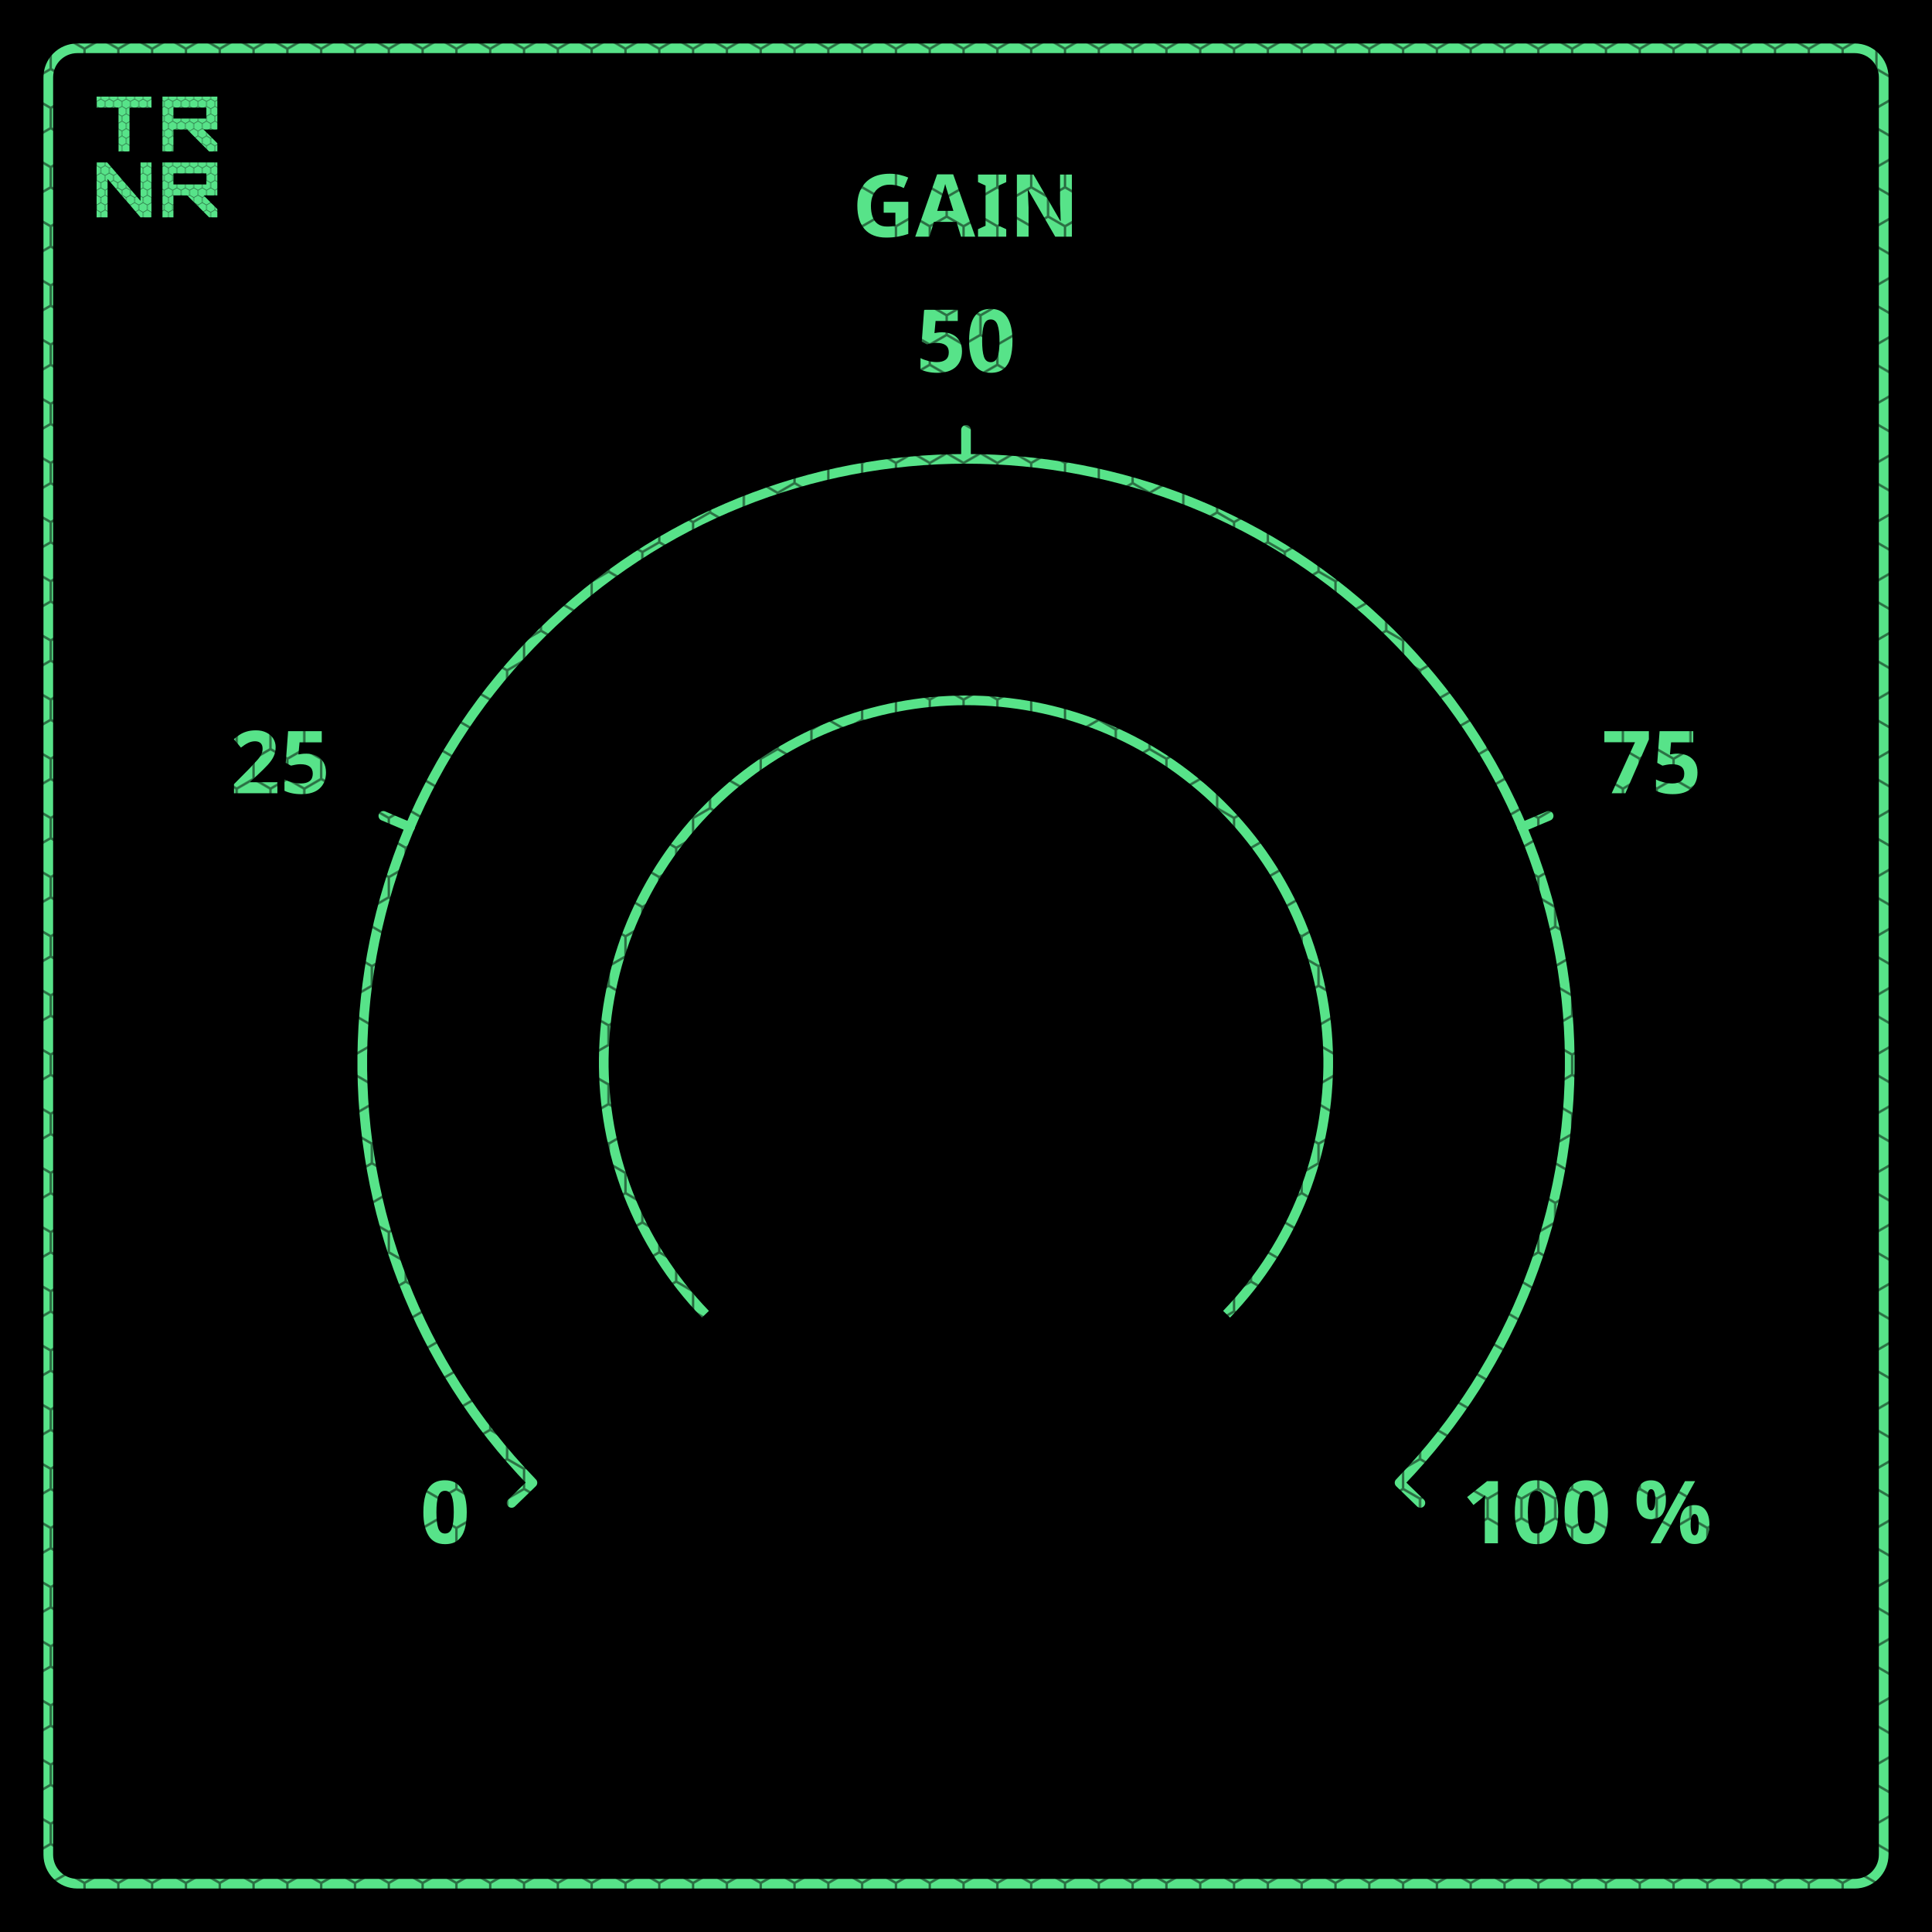
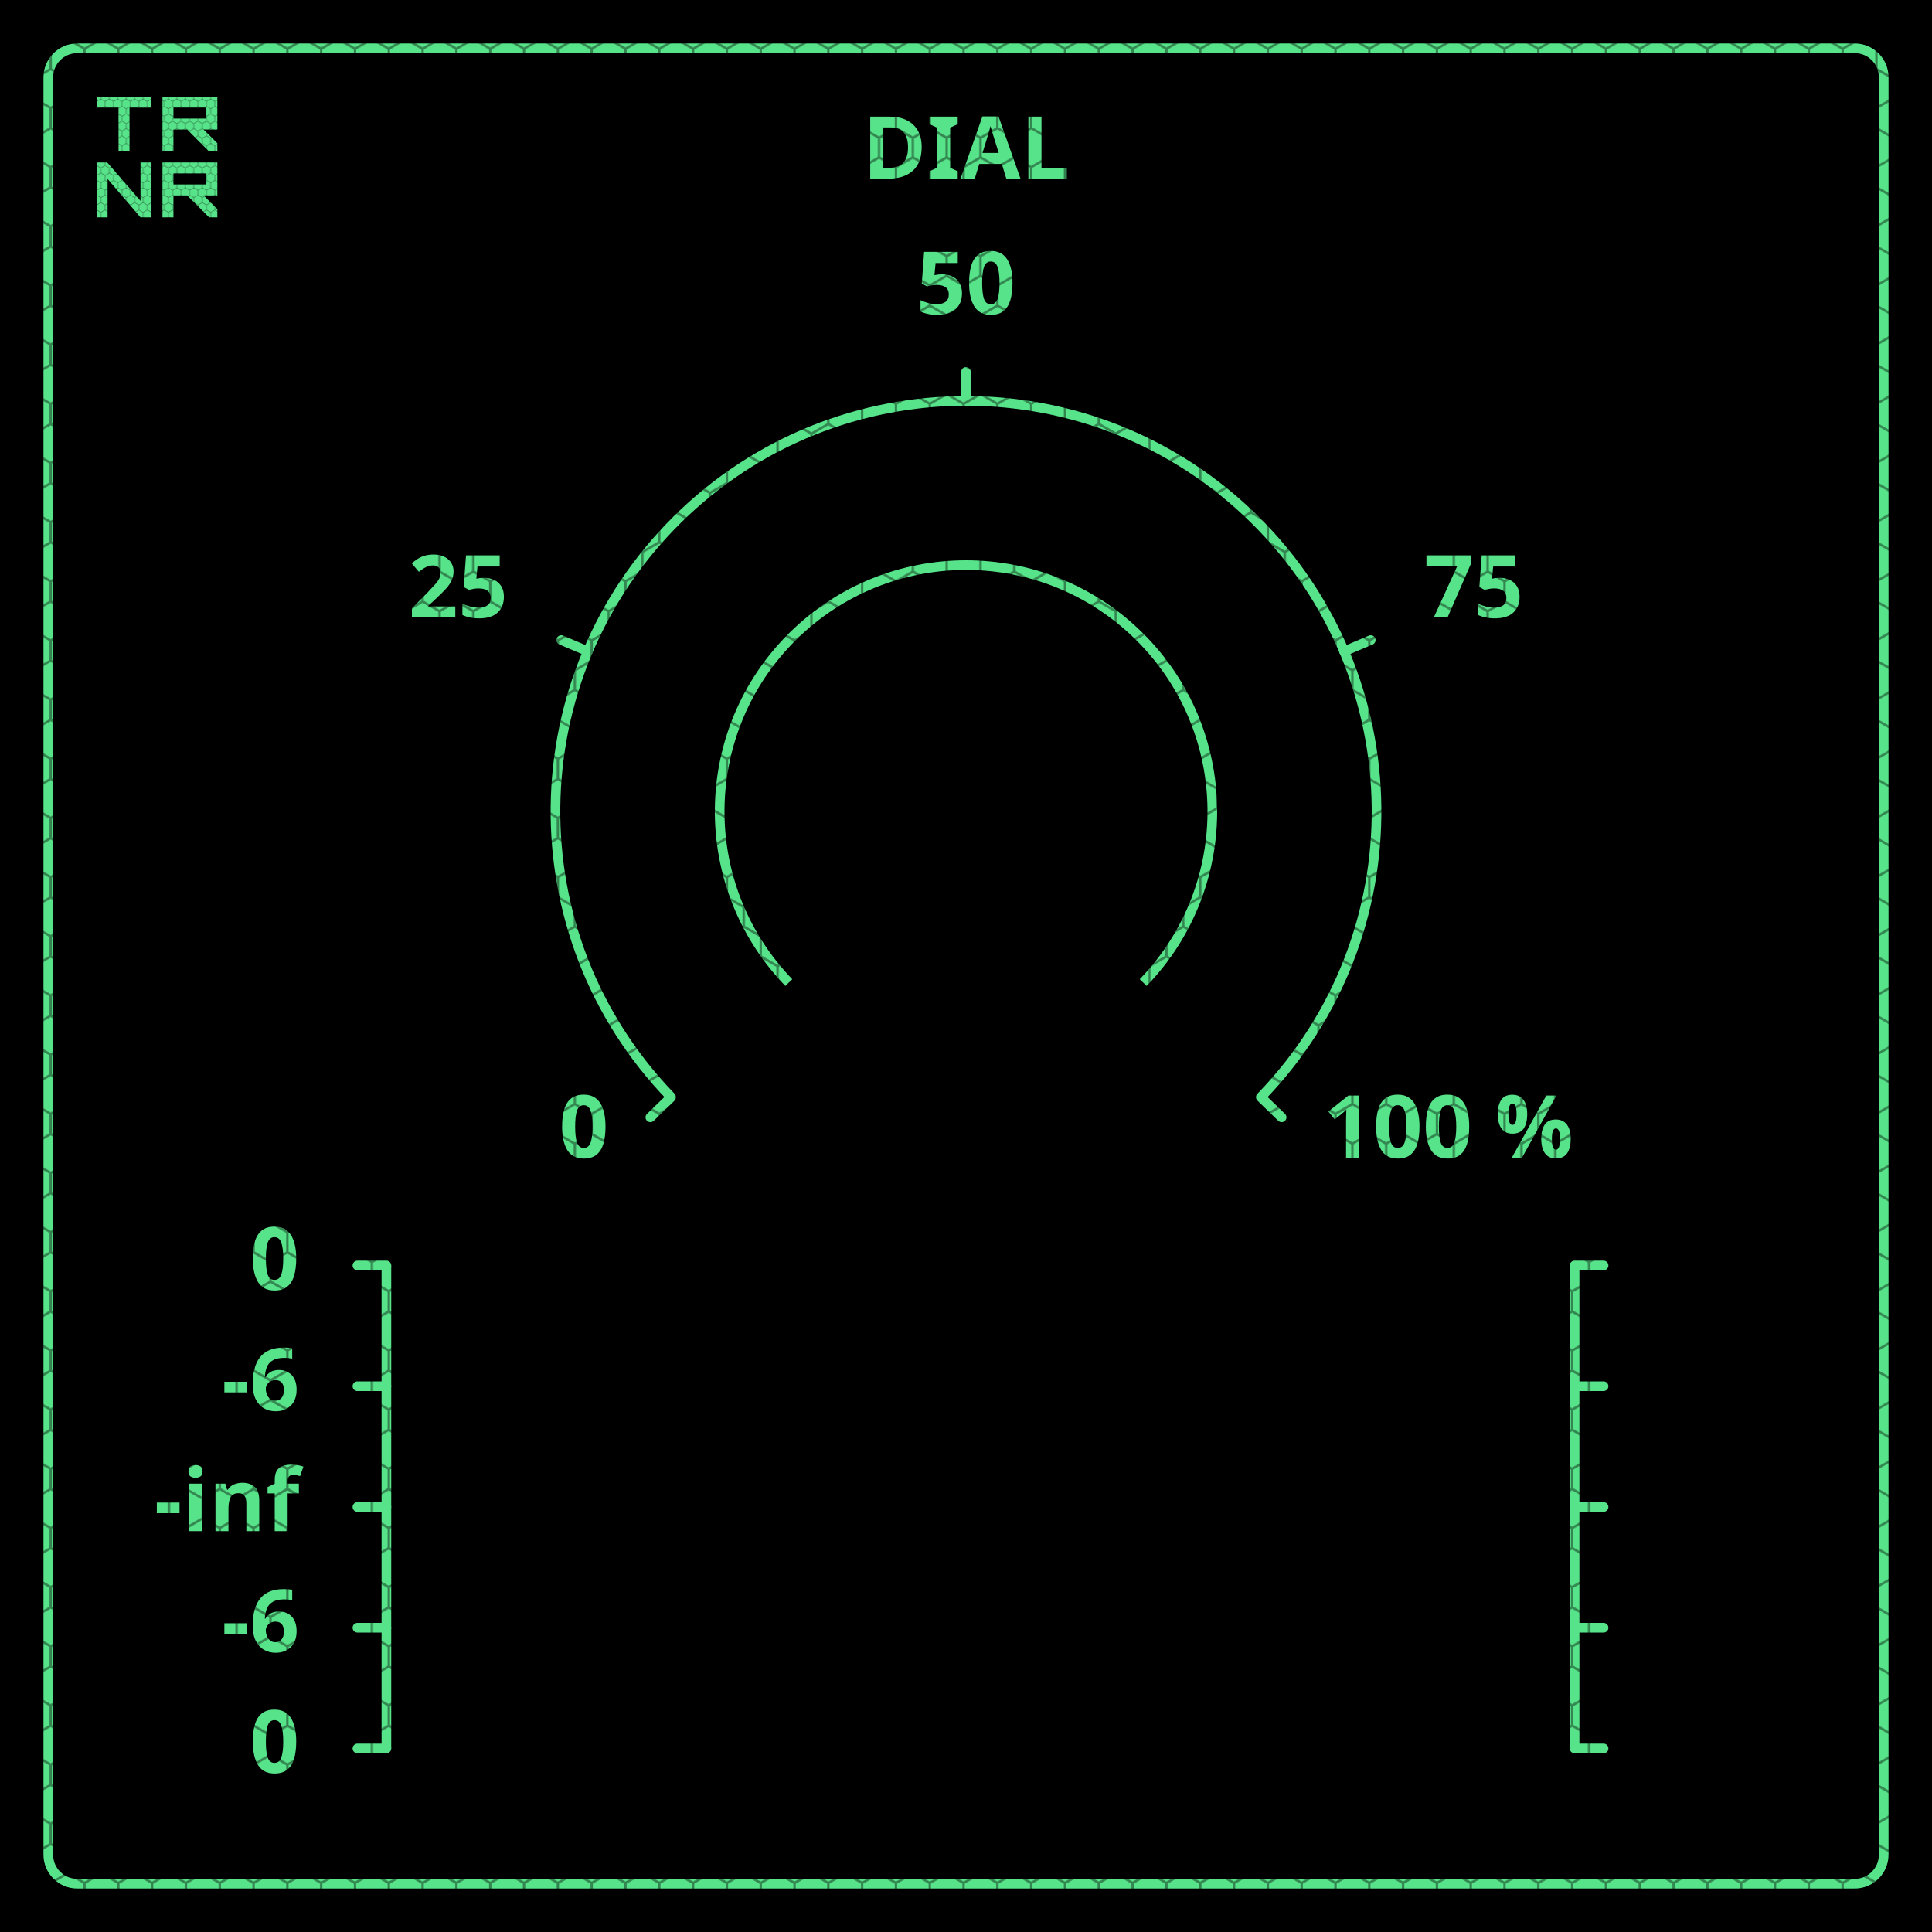
<svg xmlns="http://www.w3.org/2000/svg" version="1.1" width="400" height="400">
  <rect width="100%" height="100%" fill="#000000" />
  <defs>
    <pattern id="primary" x="0" y="0" width="7" height="12.25" patternUnits="userSpaceOnUse">
      <rect width="7" height="12.25" fill="#57e389" />
-       <path transform="scale(0.25)" d="M 12.98 0 L 12.98 7.5 L 0 15 L 0 33.51 L 12.98 41 L 12.98 49 L 15 49 L 15 41 L 28 33.5 L 28 15 L 15 7.5 L 15 0 L 12.98 0 z M 13.99 9.25 L 26.99 16.75 L 26.99 31.75 L 13.99 39.25 L 1 31.75 L 1 16.75 L 13.99 9.25 z " fill="black" opacity="0.5" />
+       <path transform="scale(0.25)" d="M 12.98 0 L 12.98 7.5 L 0 15 L 0 33.51 L 12.98 41 L 12.98 49 L 15 49 L 15 41 L 28 33.5 L 28 15 L 15 7.5 L 15 0 L 12.98 0 z M 13.99 9.25 L 26.99 16.75 L 26.99 31.75 L 13.99 39.25 L 1 31.75 L 1 16.75 L 13.99 9.25 z " fill="black" opacity="0.4" />
    </pattern>
    <pattern id="secondary" x="0" y="0" width="7" height="12.25" patternUnits="userSpaceOnUse">
      <rect width="7" height="12.25" fill="#ed333b" />
-       <path transform="scale(0.25)" d="M 12.98 0 L 12.98 7.5 L 0 15 L 0 33.51 L 12.98 41 L 12.98 49 L 15 49 L 15 41 L 28 33.5 L 28 15 L 15 7.5 L 15 0 L 12.98 0 z M 13.99 9.25 L 26.99 16.75 L 26.99 31.75 L 13.99 39.25 L 1 31.75 L 1 16.75 L 13.99 9.25 z " fill="black" opacity="0.5" />
+       <path transform="scale(0.25)" d="M 12.98 0 L 12.98 7.5 L 0 15 L 0 33.51 L 12.98 41 L 12.98 49 L 15 49 L 15 41 L 28 33.5 L 28 15 L 15 7.5 L 15 0 L 12.98 0 z M 13.99 9.25 L 26.99 16.75 L 26.99 31.75 L 13.99 39.25 L 1 31.75 L 1 16.75 L 13.99 9.25 z " fill="black" opacity="0.4" />
    </pattern>
  </defs>
  <rect x="10" y="10" width="380" height="380" fill="none" stroke="url(#primary)" stroke-width="2" rx="6" ry="6" />
  <g transform="translate(20, 20) scale(0.25, 0.25)" fill="url(#primary)">
    <path d="M 45.455,9.143 27.273,9.091 V 45.455 H 18.182 L 18.129,9.091 H -5e-7 V -2.5e-7 H 45.455 Z" />
    <path d="M 45.455,54.545 V 100 H 36.364 L 9.091,68.182 V 100 H -5e-7 V 54.545 h 8.802 L 36.364,86.364 V 54.545 Z" />
    <path d="M 100,54.545 V 81.818 H 88.636 L 100,93.182 V 100 H 93.182 L 75,81.818 H 63.636 V 100 l -9.091,-1.9e-5 V 54.545 Z m -9.091,9.091 H 63.636 v 9.091 H 90.909 Z" />
    <path d="M 100,-2.5e-7 V 27.273 H 88.636 L 100,38.636 v 6.818 H 93.182 L 75,27.273 H 63.636 v 18.182 l -9.091,-1.9e-5 V -2.5e-7 Z M 90.909,9.091 H 63.636 V 18.182 H 90.909 Z" />
  </g>
  <g>
-     <text x="200" y="49" font-size="18" font-family="Jura" font-weight="bold" text-anchor="middle" fill="url(#primary)">GAIN</text>
-     <path d="M 289.917 306.832 A 125 125 0 1 0 110.083 306.832" vector-effect="non-scaling-stroke" stroke="url(#primary)" stroke-width="2" fill="none" />
-     <path d="M 253.95 272.099 A 75 75 0 1 0 146.05 272.099" vector-effect="non-scaling-stroke" stroke="url(#primary)" stroke-width="2" fill="none" />
-     <line x1="110.234" y1="306.989" x2="105.925" y2="311.165" vector-effect="non-scaling-stroke" stroke-linecap="round" stroke-width="2" stroke="url(#primary)" />
-     <line x1="84.894" y1="171.259" x2="79.369" y2="168.919" vector-effect="non-scaling-stroke" stroke-linecap="round" stroke-width="2" stroke="url(#primary)" />
-     <line x1="200" y1="95" x2="200" y2="89" vector-effect="non-scaling-stroke" stroke-linecap="round" stroke-width="2" stroke="url(#primary)" />
-     <line x1="315.106" y1="171.259" x2="320.631" y2="168.919" vector-effect="non-scaling-stroke" stroke-linecap="round" stroke-width="2" stroke="url(#primary)" />
-     <line x1="289.766" y1="306.989" x2="294.075" y2="311.165" vector-effect="non-scaling-stroke" stroke-linecap="round" stroke-width="2" stroke="url(#primary)" />
-     <text x="97.308" y="319.516" font-size="18" font-family="Jura" font-weight="bold" text-anchor="end" fill="url(#primary)">0</text>
-     <text x="68.319" y="164.24" font-size="18" font-family="Jura" font-weight="bold" text-anchor="end" fill="url(#primary)">25</text>
-     <text x="200" y="77" font-size="18" font-family="Jura" font-weight="bold" text-anchor="middle" fill="url(#primary)">50</text>
-     <text x="331.681" y="164.24" font-size="18" font-family="Jura" font-weight="bold" text-anchor="start" fill="url(#primary)">75</text>
-     <text x="302.692" y="319.516" font-size="18" font-family="Jura" font-weight="bold" text-anchor="start" fill="url(#primary)">100 %</text>
+     <text x="62" y="267" font-size="18" font-family="Jura" font-weight="bold" fill="url(#primary)" text-anchor="end">0 </text>
+     <line x1="74" y1="262" x2="80" y2="262" stroke-width="2" stroke="url(#primary)" stroke-linecap="round" />
+     <line x1="326" y1="262" x2="332" y2="262" stroke-width="2" stroke="url(#primary)" stroke-linecap="round" />
+   </g>
+   <g>
+     <text x="62" y="292" font-size="18" font-family="Jura" font-weight="bold" fill="url(#primary)" text-anchor="end">-6</text>
+     <line x1="74" y1="287" x2="80" y2="287" stroke-width="2" stroke="url(#primary)" stroke-linecap="round" />
+     <line x1="326" y1="287" x2="332" y2="287" stroke-width="2" stroke="url(#primary)" stroke-linecap="round" />
+   </g>
+   <g>
+     <text x="62" y="317" font-size="18" font-family="Jura" font-weight="bold" fill="url(#primary)" text-anchor="end">-inf</text>
+     <line x1="74" y1="312" x2="80" y2="312" stroke-width="2" stroke="url(#primary)" stroke-linecap="round" />
+     <line x1="326" y1="312" x2="332" y2="312" stroke-width="2" stroke="url(#primary)" stroke-linecap="round" />
+   </g>
+   <g>
+     <text x="62" y="342" font-size="18" font-family="Jura" font-weight="bold" fill="url(#primary)" text-anchor="end">-6</text>
+     <line x1="74" y1="337" x2="80" y2="337" stroke-width="2" stroke="url(#primary)" stroke-linecap="round" />
+     <line x1="326" y1="337" x2="332" y2="337" stroke-width="2" stroke="url(#primary)" stroke-linecap="round" />
+   </g>
+   <g>
+     <text x="62" y="367" font-size="18" font-family="Jura" font-weight="bold" fill="url(#primary)" text-anchor="end">0</text>
+     <line x1="74" y1="362" x2="80" y2="362" stroke-width="2" stroke="url(#primary)" stroke-linecap="round" />
+     <line x1="326" y1="362" x2="332" y2="362" stroke-width="2" stroke="url(#primary)" stroke-linecap="round" />
+   </g>
+   <line x1="80" y1="262" x2="80" y2="362" stroke="url(#primary)" stroke-width="2" />
+   <line x1="326" y1="262" x2="326" y2="362" stroke="url(#primary)" stroke-width="2" />
+   <g>
+     <text x="200" y="37" font-size="18" font-family="Jura" font-weight="bold" text-anchor="middle" fill="url(#primary)">DIAL</text>
+     <path d="M 261.144 227.046 A 85 85 0 1 0 138.856 227.046" stroke="url(#primary)" stroke-width="2" fill="none" />
+     <path d="M 236.686 203.428 A 51 51 0 1 0 163.314 203.428" stroke="url(#primary)" stroke-width="2" fill="none" />
+     <line x1="138.959" y1="227.153" x2="134.651" y2="231.328" stroke-linecap="round" stroke-width="2" stroke="url(#primary)" />
+     <line x1="121.728" y1="134.856" x2="116.203" y2="132.517" stroke-linecap="round" stroke-width="2" stroke="url(#primary)" />
+     <line x1="200" y1="83" x2="200" y2="77" stroke-linecap="round" stroke-width="2" stroke="url(#primary)" />
+     <line x1="278.272" y1="134.856" x2="283.797" y2="132.517" stroke-linecap="round" stroke-width="2" stroke="url(#primary)" />
+     <line x1="261.041" y1="227.153" x2="265.349" y2="231.328" stroke-linecap="round" stroke-width="2" stroke="url(#primary)" />
+     <text x="126.033" y="239.679" font-size="18" font-family="Jura" font-weight="bold" text-anchor="end" fill="url(#primary)">0</text>
+     <text x="105.153" y="127.837" font-size="18" font-family="Jura" font-weight="bold" text-anchor="end" fill="url(#primary)">25</text>
+     <text x="200" y="65" font-size="18" font-family="Jura" font-weight="bold" text-anchor="middle" fill="url(#primary)">50</text>
+     <text x="294.847" y="127.837" font-size="18" font-family="Jura" font-weight="bold" text-anchor="start" fill="url(#primary)">75</text>
+     <text x="273.967" y="239.679" font-size="18" font-family="Jura" font-weight="bold" text-anchor="start" fill="url(#primary)">100 %</text>
  </g>
</svg>
